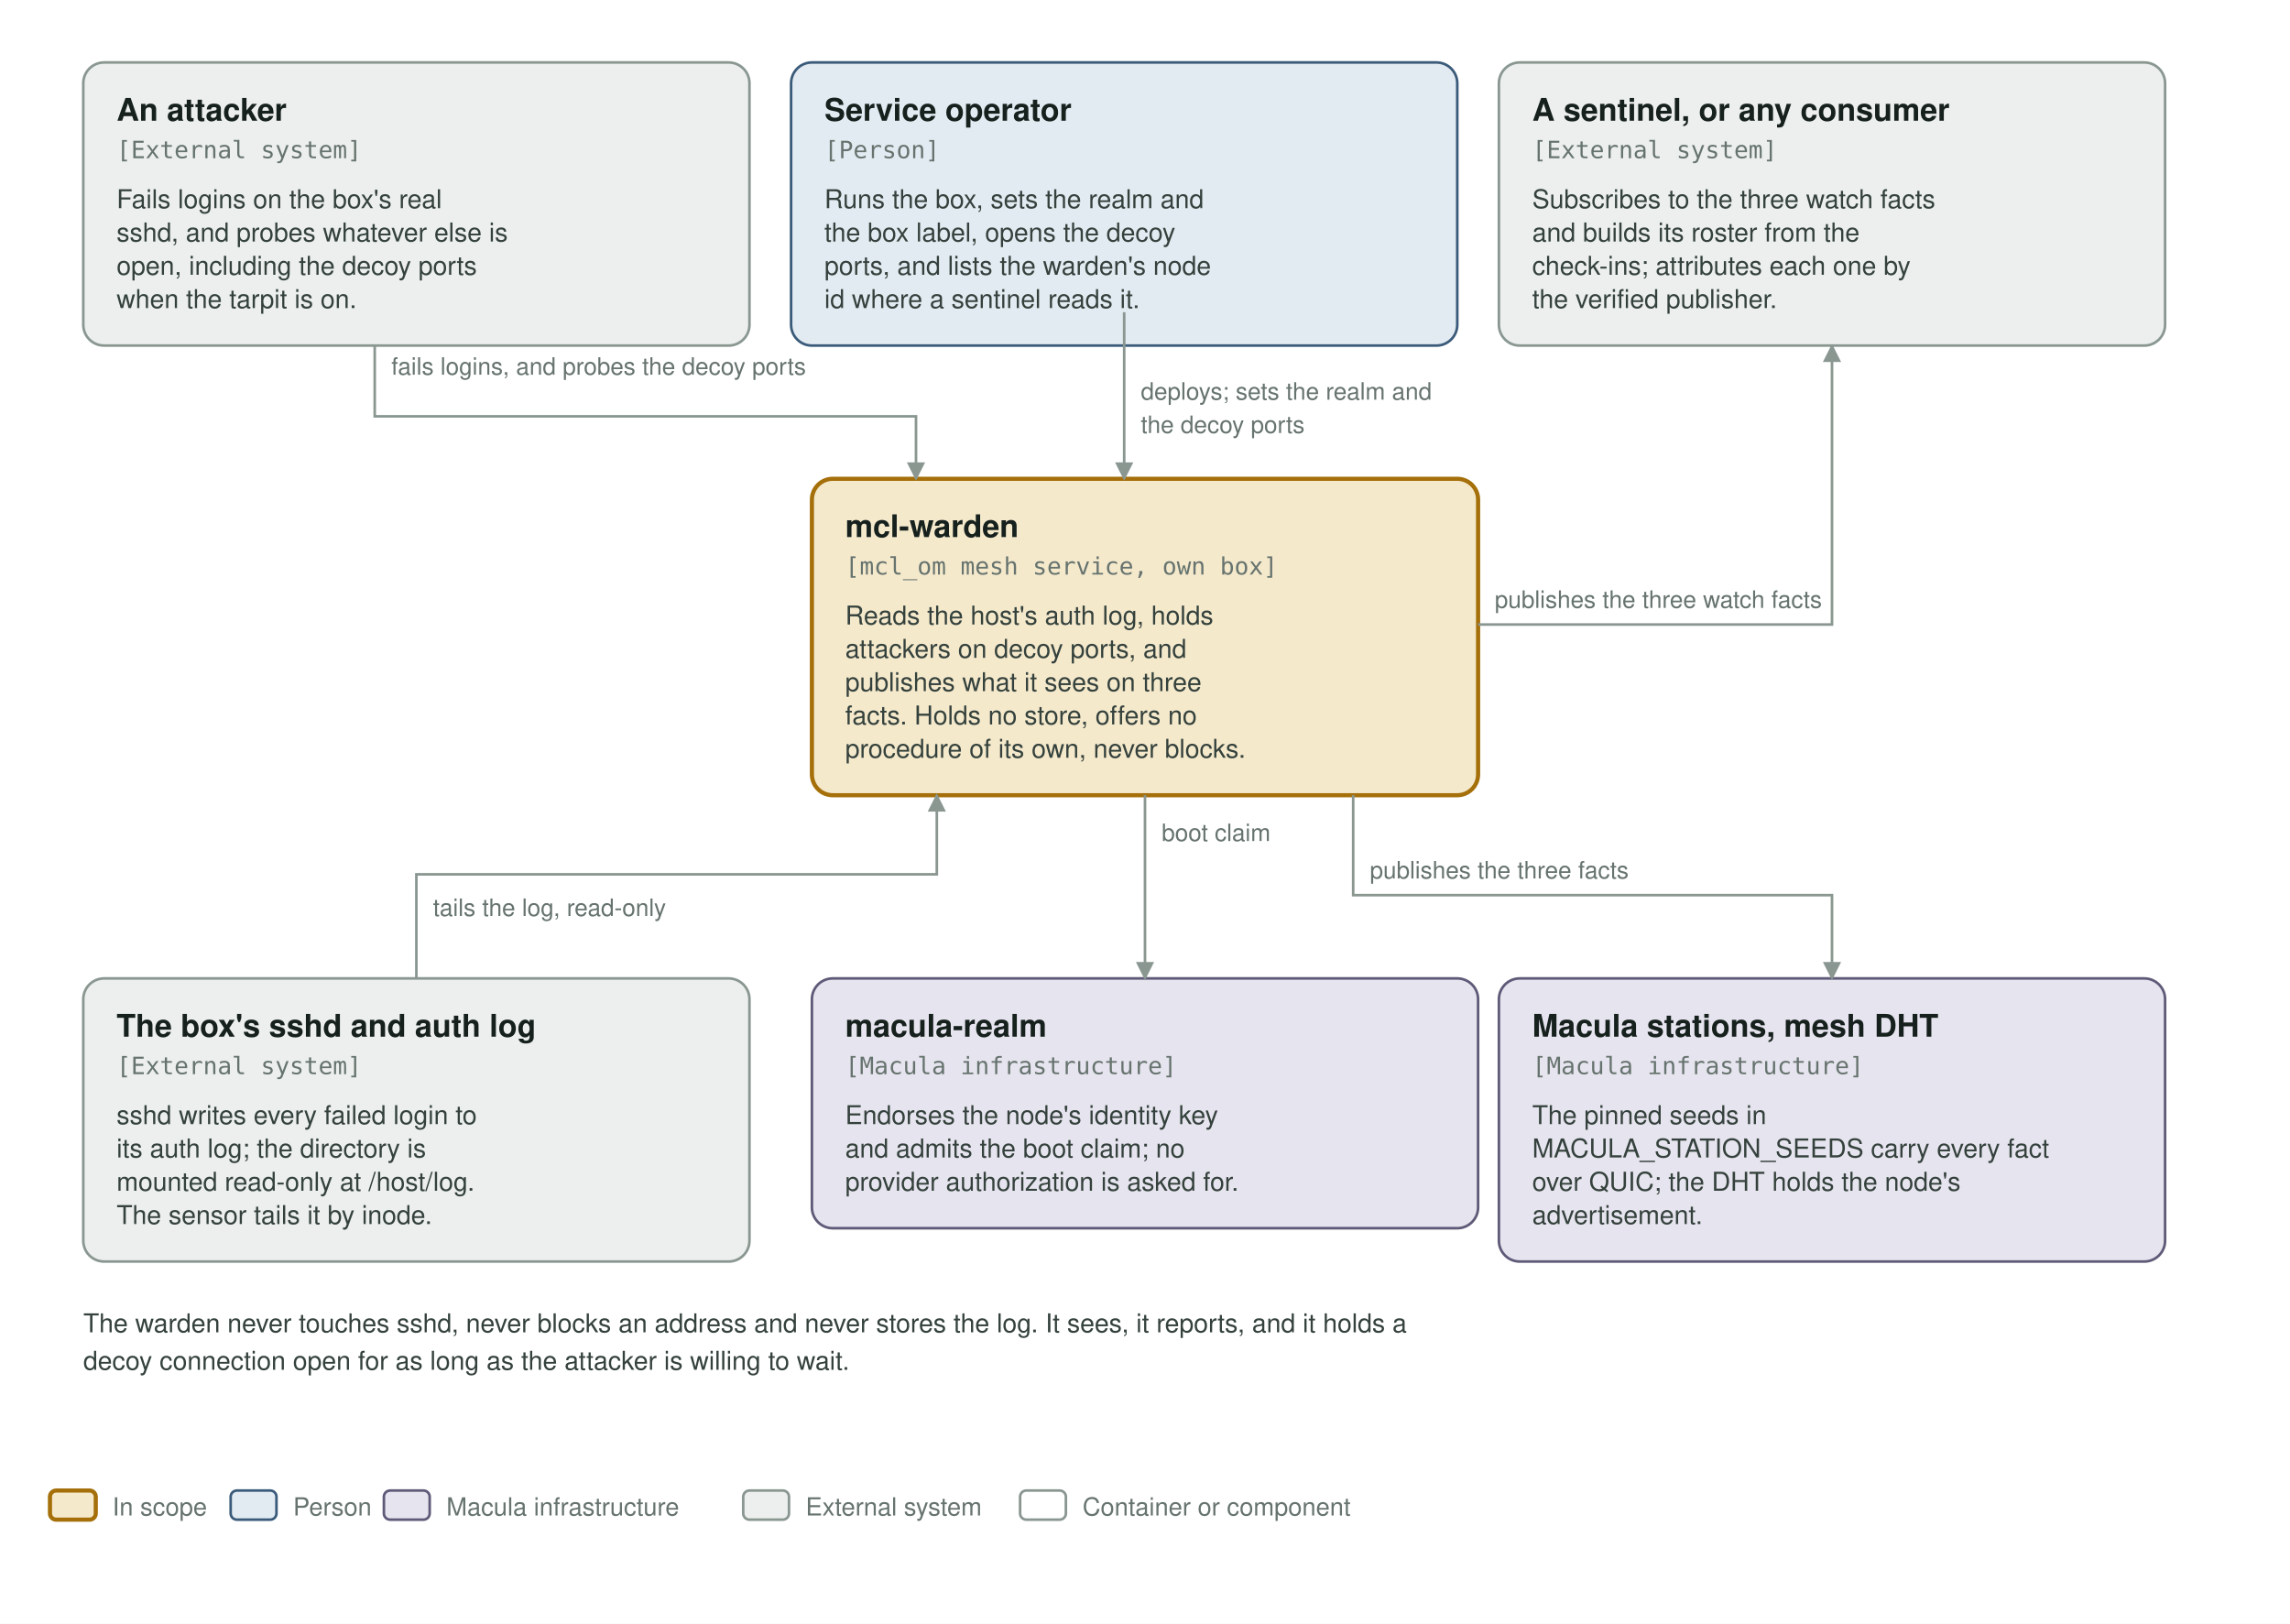
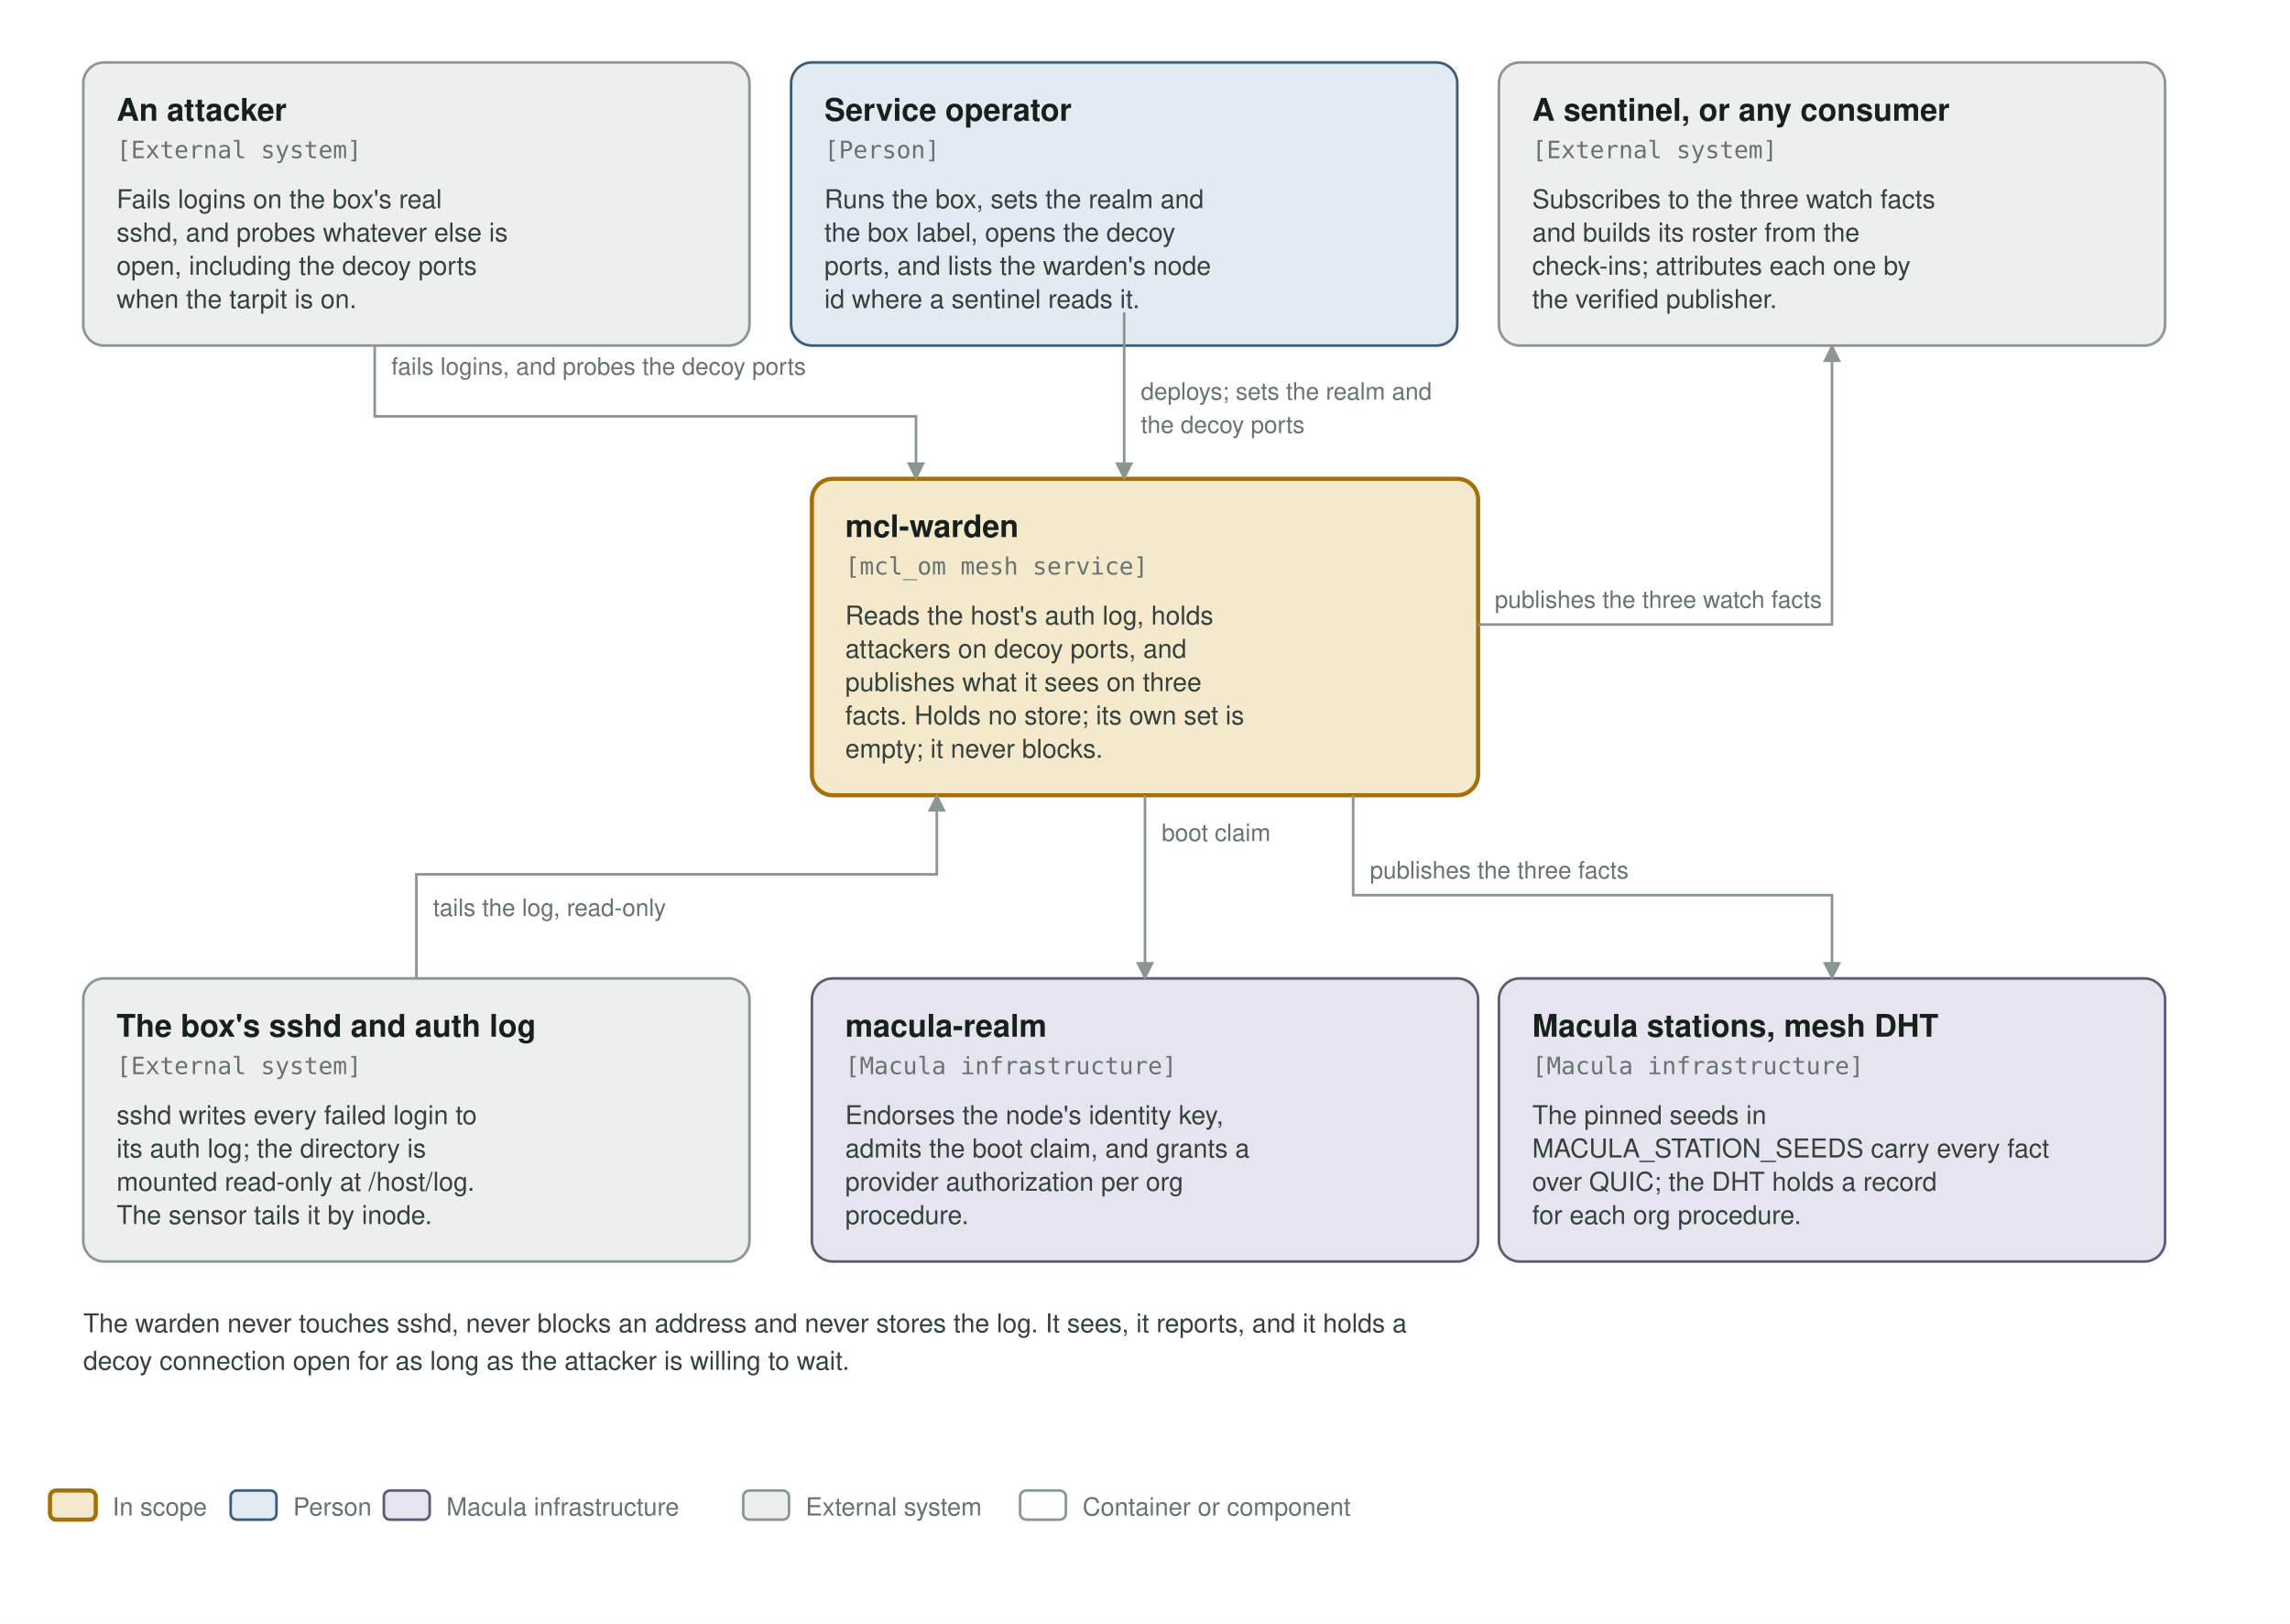
<svg xmlns="http://www.w3.org/2000/svg" viewBox="0 0 1100 780" role="img" aria-label="mcl-warden system context">
  <style>
.t-name { font-family: "Atkinson Hyperlegible", "Segoe UI", system-ui, -apple-system, Helvetica, Arial, sans-serif; font-size: 15px; font-weight: 700; }
.t-desc { font-family: "Atkinson Hyperlegible", "Segoe UI", system-ui, -apple-system, Helvetica, Arial, sans-serif; font-size: 12.5px; }
.t-rel { font-family: "Atkinson Hyperlegible", "Segoe UI", system-ui, -apple-system, Helvetica, Arial, sans-serif; font-size: 11.5px; paint-order: stroke; stroke-width: 4px; stroke-linejoin: round; }
.t-code { font-family: "JetBrains Mono", ui-monospace, Menlo, Consolas, monospace; font-size: 13px; font-weight: 600; }
.t-type { font-family: "JetBrains Mono", ui-monospace, Menlo, Consolas, monospace; font-size: 11.5px; }
.t-bound { font-family: "JetBrains Mono", ui-monospace, Menlo, Consolas, monospace; font-size: 12px; font-weight: 600; }
.t-leg { font-family: "Atkinson Hyperlegible", "Segoe UI", system-ui, -apple-system, Helvetica, Arial, sans-serif; font-size: 12px; }
.edge { fill: none; stroke-width: 1.25; }
.edge-later { fill: none; stroke-width: 1.25; stroke-dasharray: 5 4; }
.bg { fill: #FFFFFF; }
.b-sys { fill: #F5E9CC; stroke: #A56F0A; stroke-width: 2; }
.b-per { fill: #E3EBF2; stroke: #3B5B7A; stroke-width: 1.25; }
.b-mac { fill: #E6E4EE; stroke: #5E5A78; stroke-width: 1.25; }
.b-ext { fill: #ECEFED; stroke: #8A9791; stroke-width: 1.25; }
.b-cmp { fill: #FFFFFF; stroke: #8A9791; stroke-width: 1.25; }
.b-later { fill: none; stroke: #8A9791; stroke-width: 1.25; stroke-dasharray: 5 4; }
.bound { fill: none; stroke: #B3BDB8; stroke-width: 1; }
.head { fill: #3B5B7A; }
.t-name, .t-code { fill: #16201D; }
.t-type, .t-bound, .t-leg { fill: #66736E; }
.t-desc { fill: #34413C; }
.t-rel { fill: #66736E; stroke: #FFFFFF; }
.edge, .edge-later { stroke: #8A9791; }
.arrowhead { fill: #8A9791; }
@media (prefers-color-scheme: dark) {
.bg { fill: #171F1C; }
.b-sys { fill: #3A2E13; stroke: #E3AA3C; }
.b-per { fill: #1D2A36; stroke: #8EB4D8; }
.b-mac { fill: #26243A; stroke: #A9A4C8; }
.b-ext { fill: #1C2421; stroke: #7D8B85; }
.b-cmp { fill: #171F1C; stroke: #7D8B85; }
.b-later { stroke: #7D8B85; }
.bound { stroke: #4A5752; }
.head { fill: #8EB4D8; }
.t-name, .t-code { fill: #E6ECE9; }
.t-type, .t-bound, .t-leg { fill: #93A09A; }
.t-desc { fill: #C3CDC8; }
.t-rel { fill: #93A09A; stroke: #171F1C; }
.edge, .edge-later { stroke: #7D8B85; }
.arrowhead { fill: #7D8B85; }
}
</style>
  <defs>
    <marker id="a" viewBox="0 0 10 10" refX="9" refY="5" markerWidth="7" markerHeight="7" orient="auto-start-reverse">
      <path class="arrowhead" d="M0 0L10 5L0 10z" />
    </marker>
  </defs>
  <rect class="bg" x="0" y="0" width="1100" height="780" />
  <rect class="b-ext" x="40" y="30" width="320" height="136" rx="10" />
  <text class="t-name" x="56" y="58">An attacker</text>
  <text class="t-type" x="56" y="76">[External system]</text>
  <text class="t-desc" x="56" y="100">Fails logins on the box's real</text>
  <text class="t-desc" x="56" y="116">sshd, and probes whatever else is</text>
  <text class="t-desc" x="56" y="132">open, including the decoy ports</text>
  <text class="t-desc" x="56" y="148">when the tarpit is on.</text>
  <rect class="b-per" x="380" y="30" width="320" height="136" rx="10" />
  <text class="t-name" x="396" y="58">Service operator</text>
  <text class="t-type" x="396" y="76">[Person]</text>
  <text class="t-desc" x="396" y="100">Runs the box, sets the realm and</text>
  <text class="t-desc" x="396" y="116">the box label, opens the decoy</text>
  <text class="t-desc" x="396" y="132">ports, and lists the warden's node</text>
  <text class="t-desc" x="396" y="148">id where a sentinel reads it.</text>
  <rect class="b-ext" x="720" y="30" width="320" height="136" rx="10" />
  <text class="t-name" x="736" y="58">A sentinel, or any consumer</text>
  <text class="t-type" x="736" y="76">[External system]</text>
  <text class="t-desc" x="736" y="100">Subscribes to the three watch facts</text>
  <text class="t-desc" x="736" y="116">and builds its roster from the</text>
  <text class="t-desc" x="736" y="132">check-ins; attributes each one by</text>
  <text class="t-desc" x="736" y="148">the verified publisher.</text>
  <rect class="b-sys" x="390" y="230" width="320" height="152" rx="10" />
  <text class="t-name" x="406" y="258">mcl-warden</text>
-   <text class="t-type" x="406" y="276">[mcl_om mesh service, own box]</text>
+   <text class="t-type" x="406" y="276">[mcl_om mesh service]</text>
  <text class="t-desc" x="406" y="300">Reads the host's auth log, holds</text>
  <text class="t-desc" x="406" y="316">attackers on decoy ports, and</text>
  <text class="t-desc" x="406" y="332">publishes what it sees on three</text>
-   <text class="t-desc" x="406" y="348">facts. Holds no store, offers no</text>
-   <text class="t-desc" x="406" y="364">procedure of its own, never blocks.</text>
+   <text class="t-desc" x="406" y="348">facts. Holds no store; its own set is</text>
+   <text class="t-desc" x="406" y="364">empty; it never blocks.</text>
  <rect class="b-ext" x="40" y="470" width="320" height="136" rx="10" />
  <text class="t-name" x="56" y="498">The box's sshd and auth log</text>
  <text class="t-type" x="56" y="516">[External system]</text>
  <text class="t-desc" x="56" y="540">sshd writes every failed login to</text>
  <text class="t-desc" x="56" y="556">its auth log; the directory is</text>
  <text class="t-desc" x="56" y="572">mounted read-only at /host/log.</text>
  <text class="t-desc" x="56" y="588">The sensor tails it by inode.</text>
-   <rect class="b-mac" x="390" y="470" width="320" height="120" rx="10" />
+   <rect class="b-mac" x="390" y="470" width="320" height="136" rx="10" />
  <text class="t-name" x="406" y="498">macula-realm</text>
  <text class="t-type" x="406" y="516">[Macula infrastructure]</text>
-   <text class="t-desc" x="406" y="540">Endorses the node's identity key</text>
-   <text class="t-desc" x="406" y="556">and admits the boot claim; no</text>
-   <text class="t-desc" x="406" y="572">provider authorization is asked for.</text>
+   <text class="t-desc" x="406" y="540">Endorses the node's identity key,</text>
+   <text class="t-desc" x="406" y="556">admits the boot claim, and grants a</text>
+   <text class="t-desc" x="406" y="572">provider authorization per org</text>
+   <text class="t-desc" x="406" y="588">procedure.</text>
  <rect class="b-mac" x="720" y="470" width="320" height="136" rx="10" />
  <text class="t-name" x="736" y="498">Macula stations, mesh DHT</text>
  <text class="t-type" x="736" y="516">[Macula infrastructure]</text>
  <text class="t-desc" x="736" y="540">The pinned seeds in</text>
  <text class="t-desc" x="736" y="556">MACULA_STATION_SEEDS carry every fact</text>
-   <text class="t-desc" x="736" y="572">over QUIC; the DHT holds the node's</text>
-   <text class="t-desc" x="736" y="588">advertisement.</text>
+   <text class="t-desc" x="736" y="572">over QUIC; the DHT holds a record</text>
+   <text class="t-desc" x="736" y="588">for each org procedure.</text>
  <path class="edge" d="M180 166V200H440V230" marker-end="url(#a)" />
  <text class="t-rel" x="188" y="180">fails logins, and probes the decoy ports</text>
  <path class="edge" d="M540 150V230" marker-end="url(#a)" />
  <text class="t-rel" x="548" y="192">deploys; sets the realm and</text>
  <text class="t-rel" x="548" y="208">the decoy ports</text>
  <path class="edge" d="M710 300H880V166" marker-end="url(#a)" />
  <text class="t-rel" x="718" y="292">publishes the three watch facts</text>
  <path class="edge" d="M200 470V420H450V382" marker-end="url(#a)" />
  <text class="t-rel" x="208" y="440">tails the log, read-only</text>
  <path class="edge" d="M550 382V470" marker-end="url(#a)" />
  <text class="t-rel" x="558" y="404">boot claim</text>
  <path class="edge" d="M650 382V430H880V470" marker-end="url(#a)" />
  <text class="t-rel" x="658" y="422">publishes the three facts</text>
  <text class="t-desc" x="40" y="640">The warden never touches sshd, never blocks an address and never stores the log. It sees, it reports, and it holds a</text>
  <text class="t-desc" x="40" y="658">decoy connection open for as long as the attacker is willing to wait.</text>
  <rect class="b-sys" x="24" y="716" width="22" height="14" rx="3" />
  <text class="t-leg" x="54" y="728">In scope</text>
  <rect class="b-per" x="110.8" y="716" width="22" height="14" rx="3" />
  <text class="t-leg" x="140.8" y="728">Person</text>
  <rect class="b-mac" x="184.4" y="716" width="22" height="14" rx="3" />
  <text class="t-leg" x="214.4" y="728">Macula infrastructure</text>
  <rect class="b-ext" x="357.0" y="716" width="22" height="14" rx="3" />
  <text class="t-leg" x="387.0" y="728">External system</text>
  <rect class="b-cmp" x="490.0" y="716" width="22" height="14" rx="3" />
  <text class="t-leg" x="520.0" y="728">Container or component</text>
</svg>
